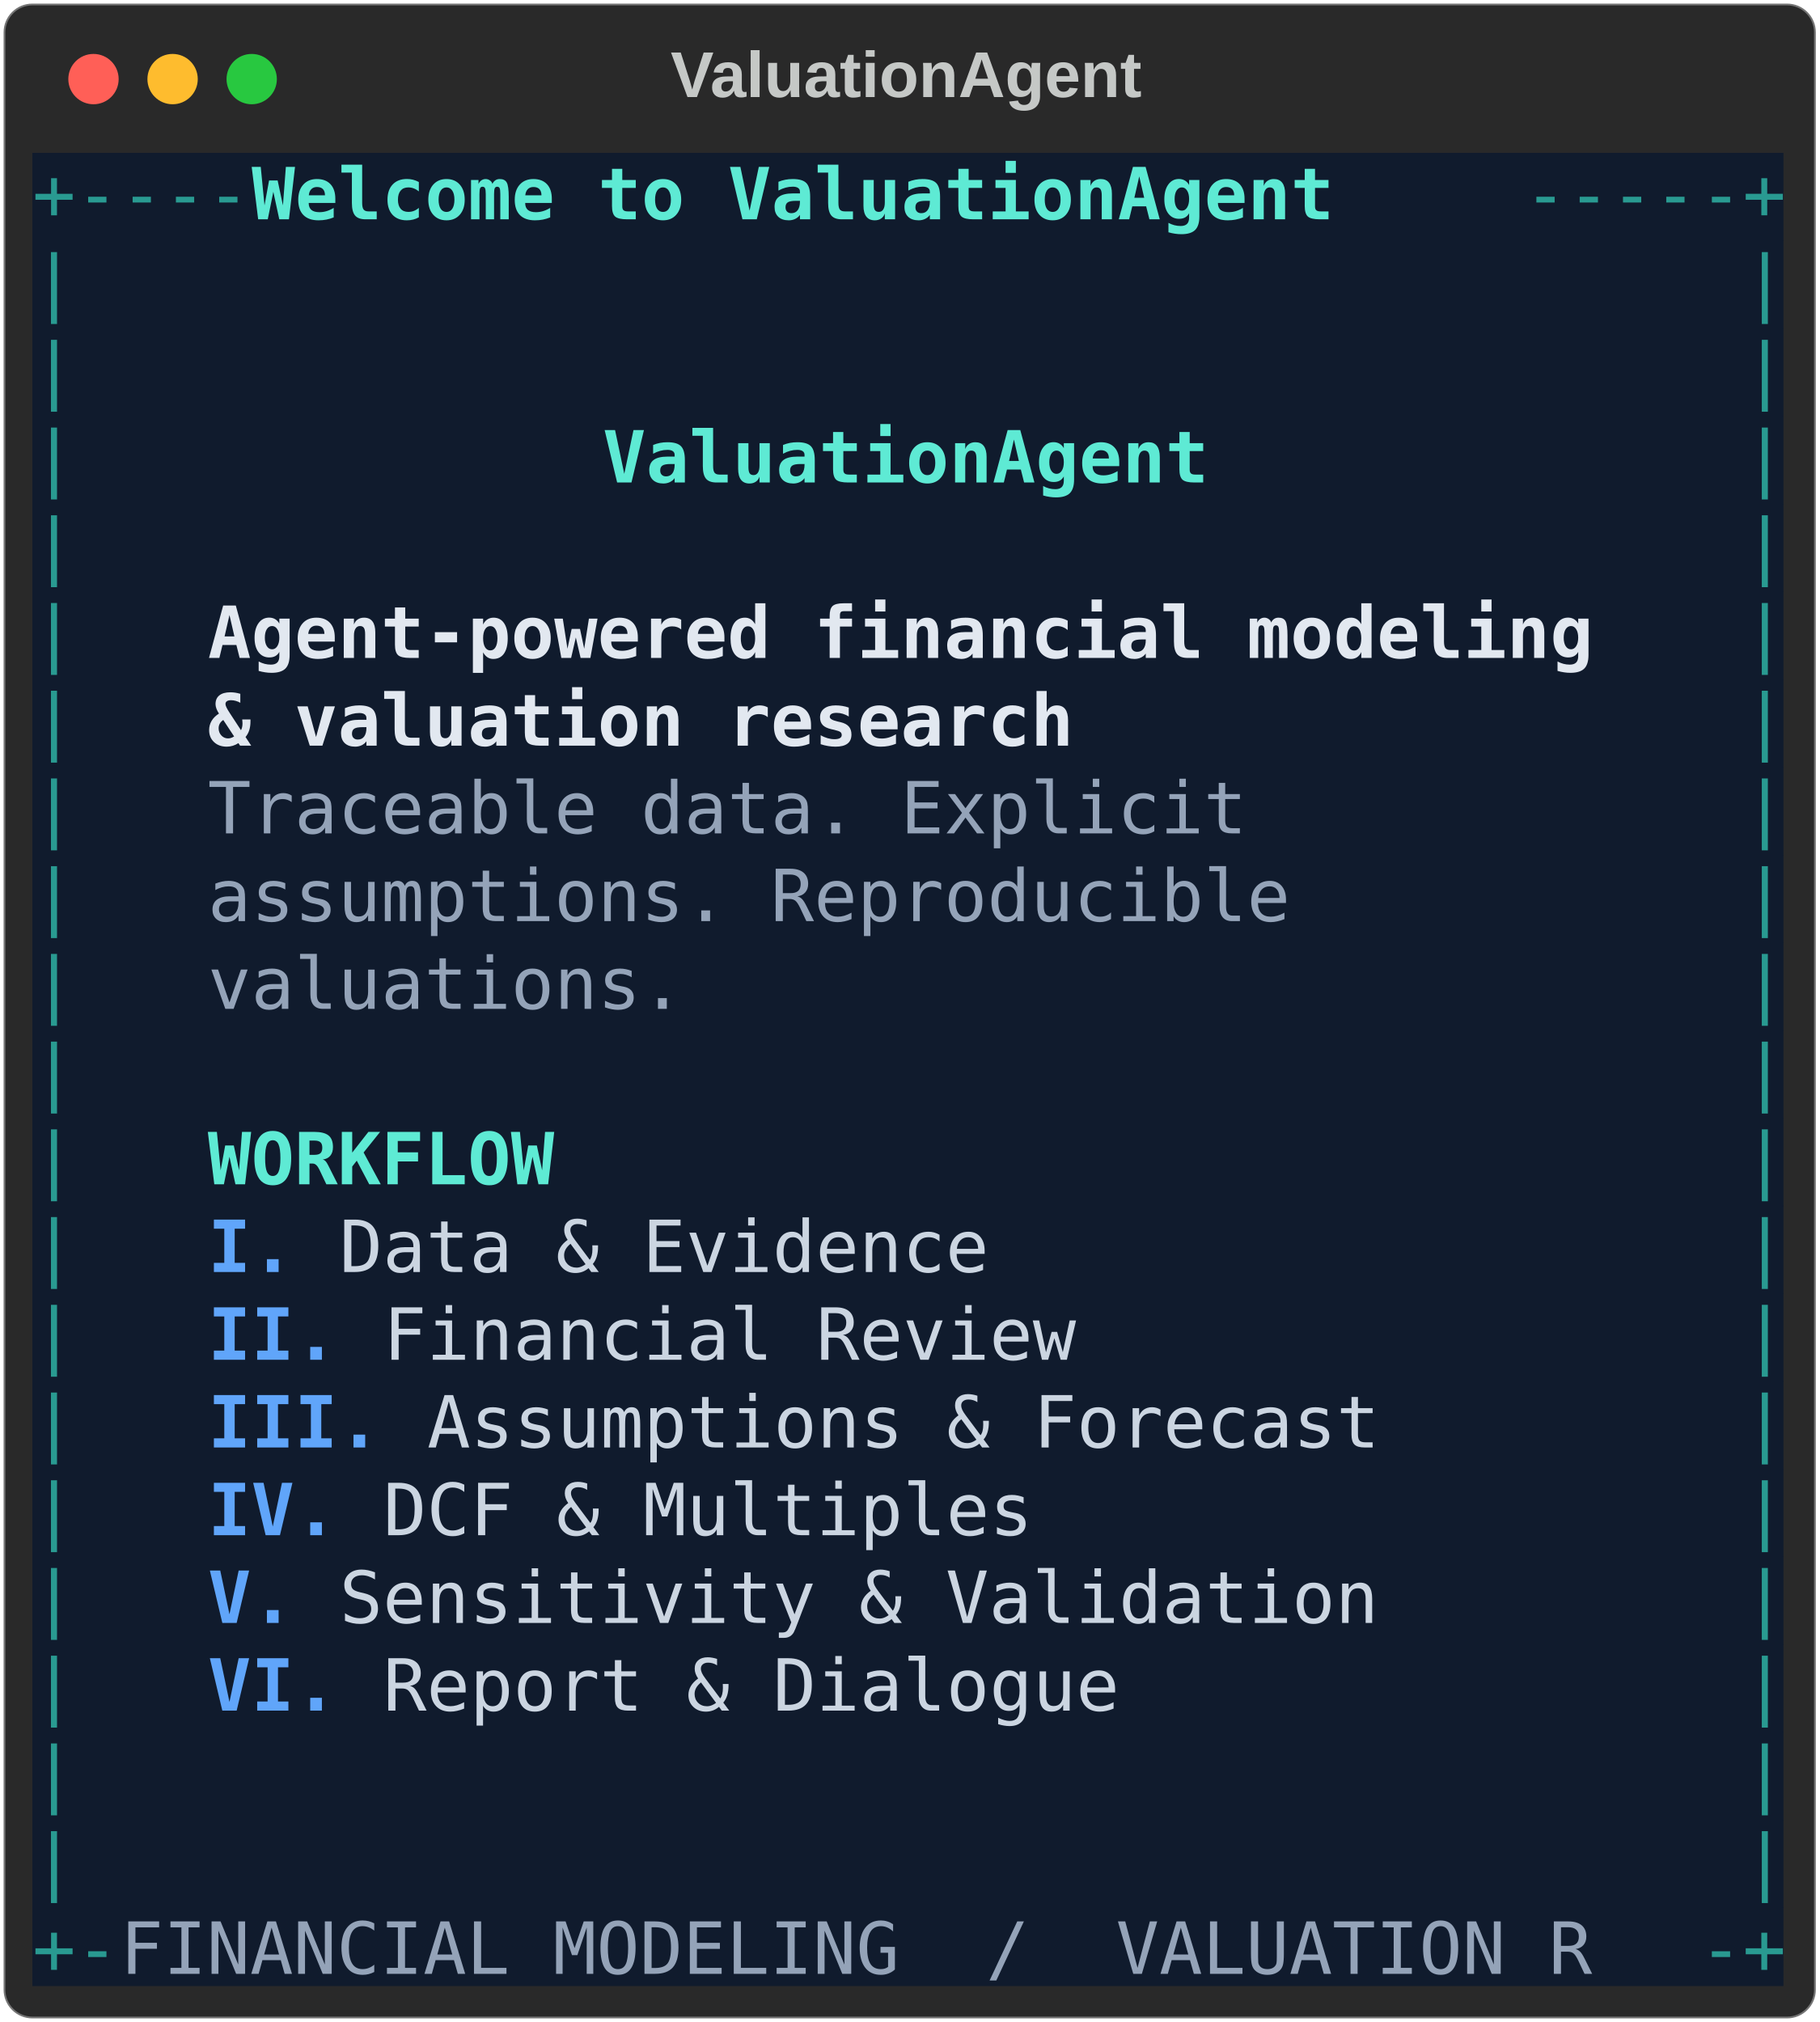
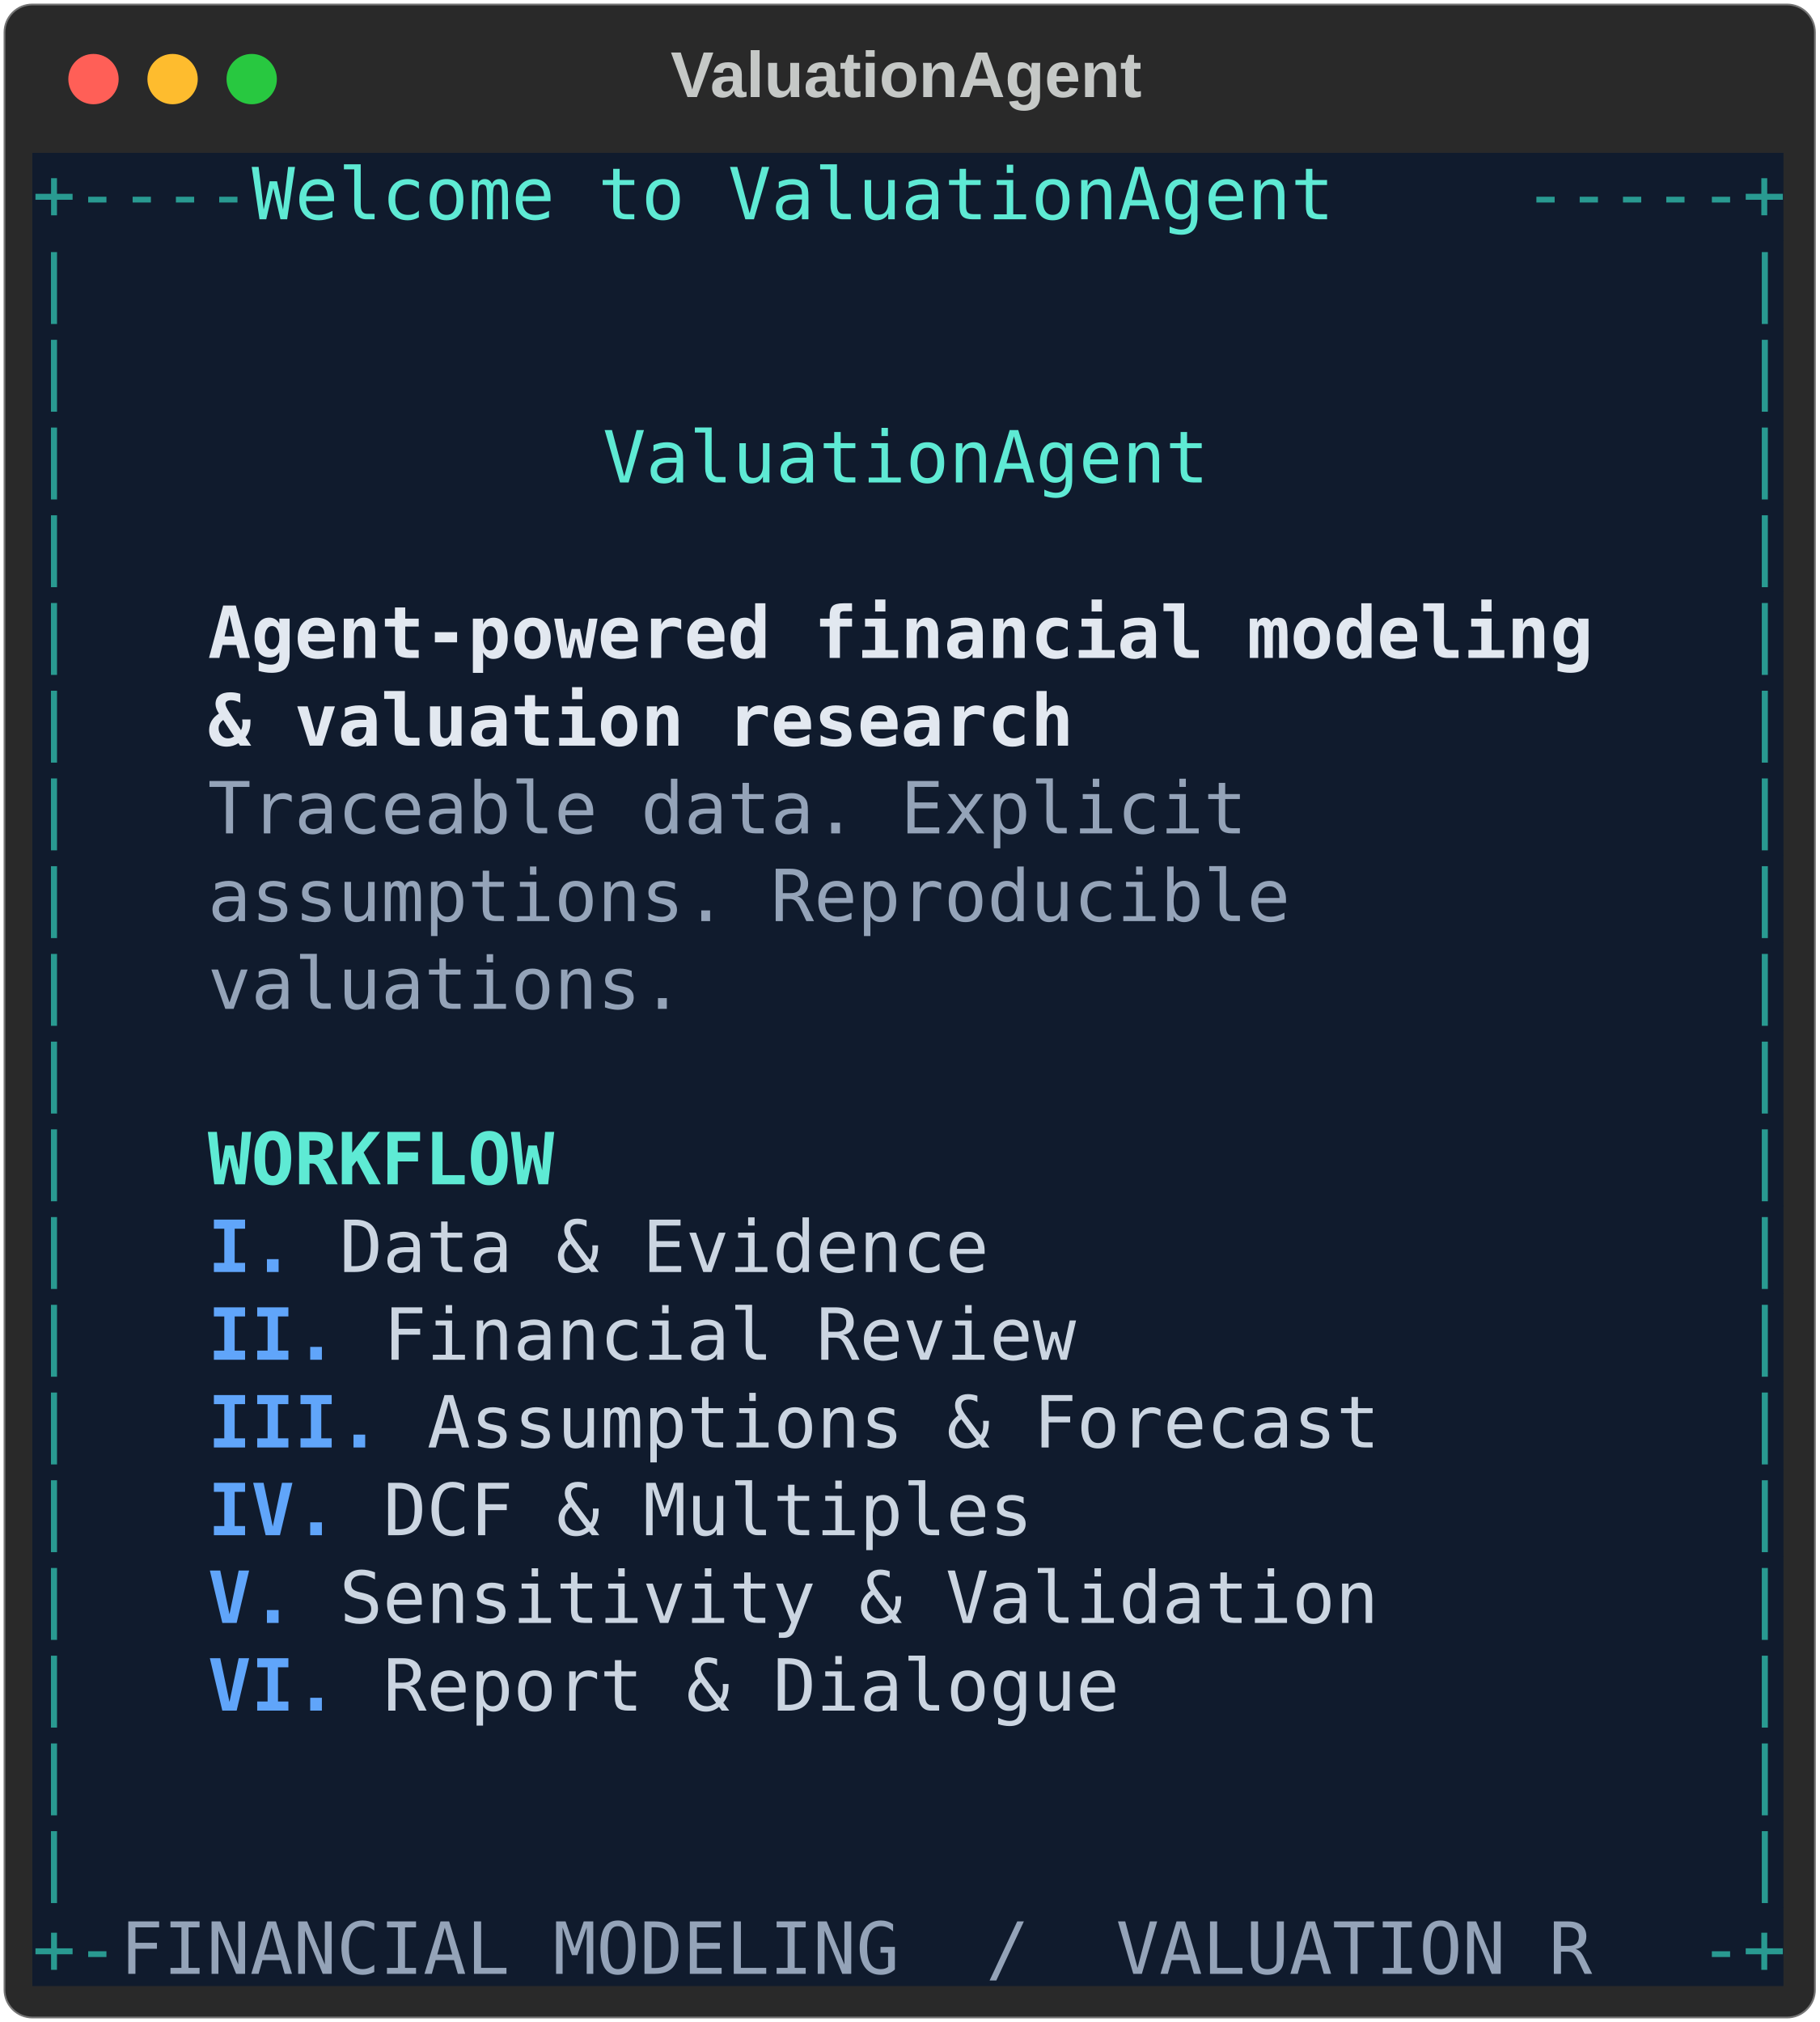
<svg xmlns="http://www.w3.org/2000/svg" class="rich-terminal" viewBox="0 0 506 562.4">
  <style>

    @font-face {
        font-family: "Fira Code";
        src: local("FiraCode-Regular"),
                url("https://cdnjs.cloudflare.com/ajax/libs/firacode/6.2.0/woff2/FiraCode-Regular.woff2") format("woff2"),
                url("https://cdnjs.cloudflare.com/ajax/libs/firacode/6.2.0/woff/FiraCode-Regular.woff") format("woff");
        font-style: normal;
        font-weight: 400;
    }
    @font-face {
        font-family: "Fira Code";
        src: local("FiraCode-Bold"),
                url("https://cdnjs.cloudflare.com/ajax/libs/firacode/6.2.0/woff2/FiraCode-Bold.woff2") format("woff2"),
                url("https://cdnjs.cloudflare.com/ajax/libs/firacode/6.2.0/woff/FiraCode-Bold.woff") format("woff");
        font-style: bold;
        font-weight: 700;
    }

-     .terminal-3397668682-matrix {
+     .terminal-583288758-matrix {
        font-family: Fira Code, monospace;
        font-size: 20px;
        line-height: 24.4px;
        font-variant-east-asian: full-width;
    }

-     .terminal-3397668682-title {
+     .terminal-583288758-title {
        font-size: 18px;
        font-weight: bold;
        font-family: arial;
    }

-     .terminal-3397668682-r1 { fill: #299a91 }
- .terminal-3397668682-r2 { fill: #5eead4;font-weight: bold }
- .terminal-3397668682-r3 { fill: #c5c8c6 }
- .terminal-3397668682-r4 { fill: #e2e8f0 }
- .terminal-3397668682-r5 { fill: #e2e8f0;font-weight: bold }
- .terminal-3397668682-r6 { fill: #94a3b8 }
- .terminal-3397668682-r7 { fill: #60a5fa;font-weight: bold }
- .terminal-3397668682-r8 { fill: #cbd5e1 }
+     .terminal-583288758-r1 { fill: #299a91 }
+ .terminal-583288758-r2 { fill: #5eead4 }
+ .terminal-583288758-r3 { fill: #c5c8c6 }
+ .terminal-583288758-r4 { fill: #e2e8f0 }
+ .terminal-583288758-r5 { fill: #e2e8f0;font-weight: bold }
+ .terminal-583288758-r6 { fill: #94a3b8 }
+ .terminal-583288758-r7 { fill: #5eead4;font-weight: bold }
+ .terminal-583288758-r8 { fill: #60a5fa;font-weight: bold }
+ .terminal-583288758-r9 { fill: #cbd5e1 }
    </style>
  <defs>
-     <clipPath id="terminal-3397668682-clip-terminal">
+     <clipPath id="terminal-583288758-clip-terminal">
      <rect x="0" y="0" width="487.0" height="511.4" />
    </clipPath>
-     <clipPath id="terminal-3397668682-line-0">
+     <clipPath id="terminal-583288758-line-0">
      <rect x="0" y="1.5" width="488" height="24.65" />
    </clipPath>
-     <clipPath id="terminal-3397668682-line-1">
+     <clipPath id="terminal-583288758-line-1">
      <rect x="0" y="25.9" width="488" height="24.65" />
    </clipPath>
-     <clipPath id="terminal-3397668682-line-2">
+     <clipPath id="terminal-583288758-line-2">
      <rect x="0" y="50.3" width="488" height="24.65" />
    </clipPath>
-     <clipPath id="terminal-3397668682-line-3">
+     <clipPath id="terminal-583288758-line-3">
      <rect x="0" y="74.7" width="488" height="24.65" />
    </clipPath>
-     <clipPath id="terminal-3397668682-line-4">
+     <clipPath id="terminal-583288758-line-4">
      <rect x="0" y="99.1" width="488" height="24.65" />
    </clipPath>
-     <clipPath id="terminal-3397668682-line-5">
+     <clipPath id="terminal-583288758-line-5">
      <rect x="0" y="123.5" width="488" height="24.65" />
    </clipPath>
-     <clipPath id="terminal-3397668682-line-6">
+     <clipPath id="terminal-583288758-line-6">
      <rect x="0" y="147.9" width="488" height="24.65" />
    </clipPath>
-     <clipPath id="terminal-3397668682-line-7">
+     <clipPath id="terminal-583288758-line-7">
      <rect x="0" y="172.3" width="488" height="24.65" />
    </clipPath>
-     <clipPath id="terminal-3397668682-line-8">
+     <clipPath id="terminal-583288758-line-8">
      <rect x="0" y="196.7" width="488" height="24.65" />
    </clipPath>
-     <clipPath id="terminal-3397668682-line-9">
+     <clipPath id="terminal-583288758-line-9">
      <rect x="0" y="221.1" width="488" height="24.65" />
    </clipPath>
-     <clipPath id="terminal-3397668682-line-10">
+     <clipPath id="terminal-583288758-line-10">
      <rect x="0" y="245.5" width="488" height="24.65" />
    </clipPath>
-     <clipPath id="terminal-3397668682-line-11">
+     <clipPath id="terminal-583288758-line-11">
      <rect x="0" y="269.9" width="488" height="24.65" />
    </clipPath>
-     <clipPath id="terminal-3397668682-line-12">
+     <clipPath id="terminal-583288758-line-12">
      <rect x="0" y="294.3" width="488" height="24.65" />
    </clipPath>
-     <clipPath id="terminal-3397668682-line-13">
+     <clipPath id="terminal-583288758-line-13">
      <rect x="0" y="318.7" width="488" height="24.65" />
    </clipPath>
-     <clipPath id="terminal-3397668682-line-14">
+     <clipPath id="terminal-583288758-line-14">
      <rect x="0" y="343.1" width="488" height="24.65" />
    </clipPath>
-     <clipPath id="terminal-3397668682-line-15">
+     <clipPath id="terminal-583288758-line-15">
      <rect x="0" y="367.5" width="488" height="24.65" />
    </clipPath>
-     <clipPath id="terminal-3397668682-line-16">
+     <clipPath id="terminal-583288758-line-16">
      <rect x="0" y="391.9" width="488" height="24.65" />
    </clipPath>
-     <clipPath id="terminal-3397668682-line-17">
+     <clipPath id="terminal-583288758-line-17">
      <rect x="0" y="416.3" width="488" height="24.65" />
    </clipPath>
-     <clipPath id="terminal-3397668682-line-18">
+     <clipPath id="terminal-583288758-line-18">
      <rect x="0" y="440.7" width="488" height="24.65" />
    </clipPath>
-     <clipPath id="terminal-3397668682-line-19">
+     <clipPath id="terminal-583288758-line-19">
      <rect x="0" y="465.1" width="488" height="24.65" />
    </clipPath>
  </defs>
  <rect fill="#292929" stroke="rgba(255,255,255,0.35)" stroke-width="1" x="1" y="1" width="504" height="560.4" rx="8" />
-   <text class="terminal-3397668682-title" fill="#c5c8c6" text-anchor="middle" x="252" y="27">ValuationAgent</text>
+   <text class="terminal-583288758-title" fill="#c5c8c6" text-anchor="middle" x="252" y="27">ValuationAgent</text>
  <g transform="translate(26,22)">
    <circle cx="0" cy="0" r="7" fill="#ff5f57" />
    <circle cx="22" cy="0" r="7" fill="#febc2e" />
    <circle cx="44" cy="0" r="7" fill="#28c840" />
  </g>
-   <g transform="translate(9, 41)" clip-path="url(#terminal-3397668682-clip-terminal)">
+   <g transform="translate(9, 41)" clip-path="url(#terminal-583288758-clip-terminal)">
    <rect fill="#101b2d" x="0" y="1.5" width="24.4" height="24.65" shape-rendering="crispEdges" />
    <rect fill="#101b2d" x="24.4" y="1.5" width="36.6" height="24.65" shape-rendering="crispEdges" />
    <rect fill="#101b2d" x="61" y="1.5" width="353.8" height="24.65" shape-rendering="crispEdges" />
    <rect fill="#101b2d" x="414.8" y="1.5" width="48.8" height="24.65" shape-rendering="crispEdges" />
    <rect fill="#101b2d" x="463.6" y="1.5" width="24.4" height="24.65" shape-rendering="crispEdges" />
    <rect fill="#101b2d" x="0" y="25.9" width="12.2" height="24.65" shape-rendering="crispEdges" />
    <rect fill="#101b2d" x="12.2" y="25.9" width="463.6" height="24.65" shape-rendering="crispEdges" />
    <rect fill="#101b2d" x="475.8" y="25.9" width="12.2" height="24.65" shape-rendering="crispEdges" />
    <rect fill="#101b2d" x="0" y="50.3" width="12.2" height="24.65" shape-rendering="crispEdges" />
    <rect fill="#101b2d" x="12.2" y="50.3" width="36.6" height="24.65" shape-rendering="crispEdges" />
    <rect fill="#101b2d" x="48.8" y="50.3" width="0" height="24.65" shape-rendering="crispEdges" />
    <rect fill="#101b2d" x="48.8" y="50.3" width="390.4" height="24.65" shape-rendering="crispEdges" />
    <rect fill="#101b2d" x="439.2" y="50.3" width="36.6" height="24.65" shape-rendering="crispEdges" />
    <rect fill="#101b2d" x="475.8" y="50.3" width="12.2" height="24.65" shape-rendering="crispEdges" />
    <rect fill="#101b2d" x="0" y="74.7" width="12.2" height="24.65" shape-rendering="crispEdges" />
    <rect fill="#101b2d" x="12.2" y="74.7" width="36.6" height="24.65" shape-rendering="crispEdges" />
    <rect fill="#101b2d" x="48.8" y="74.7" width="109.8" height="24.65" shape-rendering="crispEdges" />
    <rect fill="#101b2d" x="158.6" y="74.7" width="170.8" height="24.65" shape-rendering="crispEdges" />
    <rect fill="#101b2d" x="329.4" y="74.7" width="109.8" height="24.65" shape-rendering="crispEdges" />
    <rect fill="#101b2d" x="439.2" y="74.7" width="36.6" height="24.65" shape-rendering="crispEdges" />
    <rect fill="#101b2d" x="475.8" y="74.7" width="12.2" height="24.65" shape-rendering="crispEdges" />
    <rect fill="#101b2d" x="0" y="99.1" width="12.2" height="24.65" shape-rendering="crispEdges" />
    <rect fill="#101b2d" x="12.2" y="99.1" width="36.6" height="24.65" shape-rendering="crispEdges" />
    <rect fill="#101b2d" x="48.8" y="99.1" width="0" height="24.65" shape-rendering="crispEdges" />
    <rect fill="#101b2d" x="48.8" y="99.1" width="390.4" height="24.65" shape-rendering="crispEdges" />
    <rect fill="#101b2d" x="439.2" y="99.1" width="36.6" height="24.65" shape-rendering="crispEdges" />
    <rect fill="#101b2d" x="475.8" y="99.1" width="12.2" height="24.65" shape-rendering="crispEdges" />
    <rect fill="#101b2d" x="0" y="123.5" width="12.2" height="24.65" shape-rendering="crispEdges" />
    <rect fill="#101b2d" x="12.2" y="123.5" width="36.6" height="24.65" shape-rendering="crispEdges" />
    <rect fill="#101b2d" x="48.8" y="123.5" width="390.4" height="24.65" shape-rendering="crispEdges" />
    <rect fill="#101b2d" x="439.2" y="123.5" width="36.6" height="24.65" shape-rendering="crispEdges" />
    <rect fill="#101b2d" x="475.8" y="123.5" width="12.2" height="24.65" shape-rendering="crispEdges" />
    <rect fill="#101b2d" x="0" y="147.9" width="12.2" height="24.65" shape-rendering="crispEdges" />
    <rect fill="#101b2d" x="12.2" y="147.9" width="36.6" height="24.65" shape-rendering="crispEdges" />
    <rect fill="#101b2d" x="48.8" y="147.9" width="390.4" height="24.65" shape-rendering="crispEdges" />
    <rect fill="#101b2d" x="439.2" y="147.9" width="36.6" height="24.65" shape-rendering="crispEdges" />
    <rect fill="#101b2d" x="475.8" y="147.9" width="12.2" height="24.65" shape-rendering="crispEdges" />
    <rect fill="#101b2d" x="0" y="172.3" width="12.2" height="24.65" shape-rendering="crispEdges" />
    <rect fill="#101b2d" x="12.2" y="172.3" width="36.6" height="24.65" shape-rendering="crispEdges" />
    <rect fill="#101b2d" x="48.8" y="172.3" width="390.4" height="24.65" shape-rendering="crispEdges" />
    <rect fill="#101b2d" x="439.2" y="172.3" width="36.6" height="24.65" shape-rendering="crispEdges" />
    <rect fill="#101b2d" x="475.8" y="172.3" width="12.2" height="24.65" shape-rendering="crispEdges" />
    <rect fill="#101b2d" x="0" y="196.7" width="12.2" height="24.65" shape-rendering="crispEdges" />
    <rect fill="#101b2d" x="12.2" y="196.7" width="36.6" height="24.65" shape-rendering="crispEdges" />
    <rect fill="#101b2d" x="48.8" y="196.7" width="390.4" height="24.65" shape-rendering="crispEdges" />
    <rect fill="#101b2d" x="439.2" y="196.7" width="36.6" height="24.65" shape-rendering="crispEdges" />
    <rect fill="#101b2d" x="475.8" y="196.7" width="12.2" height="24.65" shape-rendering="crispEdges" />
    <rect fill="#101b2d" x="0" y="221.1" width="12.2" height="24.65" shape-rendering="crispEdges" />
    <rect fill="#101b2d" x="12.2" y="221.1" width="36.6" height="24.65" shape-rendering="crispEdges" />
    <rect fill="#101b2d" x="48.8" y="221.1" width="390.4" height="24.65" shape-rendering="crispEdges" />
    <rect fill="#101b2d" x="439.2" y="221.1" width="36.6" height="24.65" shape-rendering="crispEdges" />
    <rect fill="#101b2d" x="475.8" y="221.1" width="12.2" height="24.65" shape-rendering="crispEdges" />
    <rect fill="#101b2d" x="0" y="245.5" width="12.2" height="24.65" shape-rendering="crispEdges" />
    <rect fill="#101b2d" x="12.2" y="245.5" width="36.6" height="24.65" shape-rendering="crispEdges" />
    <rect fill="#101b2d" x="48.8" y="245.5" width="0" height="24.65" shape-rendering="crispEdges" />
    <rect fill="#101b2d" x="48.8" y="245.5" width="390.4" height="24.65" shape-rendering="crispEdges" />
    <rect fill="#101b2d" x="439.2" y="245.5" width="36.6" height="24.65" shape-rendering="crispEdges" />
    <rect fill="#101b2d" x="475.8" y="245.5" width="12.2" height="24.65" shape-rendering="crispEdges" />
    <rect fill="#101b2d" x="0" y="269.9" width="12.2" height="24.65" shape-rendering="crispEdges" />
    <rect fill="#101b2d" x="12.2" y="269.9" width="36.6" height="24.65" shape-rendering="crispEdges" />
    <rect fill="#101b2d" x="48.8" y="269.9" width="97.6" height="24.65" shape-rendering="crispEdges" />
    <rect fill="#101b2d" x="146.4" y="269.9" width="292.8" height="24.65" shape-rendering="crispEdges" />
    <rect fill="#101b2d" x="439.2" y="269.9" width="36.6" height="24.65" shape-rendering="crispEdges" />
    <rect fill="#101b2d" x="475.8" y="269.9" width="12.2" height="24.65" shape-rendering="crispEdges" />
    <rect fill="#101b2d" x="0" y="294.3" width="12.2" height="24.65" shape-rendering="crispEdges" />
    <rect fill="#101b2d" x="12.2" y="294.3" width="36.6" height="24.65" shape-rendering="crispEdges" />
    <rect fill="#101b2d" x="48.8" y="294.3" width="36.6" height="24.65" shape-rendering="crispEdges" />
    <rect fill="#101b2d" x="85.4" y="294.3" width="183" height="24.65" shape-rendering="crispEdges" />
    <rect fill="#101b2d" x="268.4" y="294.3" width="170.8" height="24.65" shape-rendering="crispEdges" />
    <rect fill="#101b2d" x="439.2" y="294.3" width="36.6" height="24.65" shape-rendering="crispEdges" />
    <rect fill="#101b2d" x="475.8" y="294.3" width="12.2" height="24.65" shape-rendering="crispEdges" />
    <rect fill="#101b2d" x="0" y="318.7" width="12.2" height="24.65" shape-rendering="crispEdges" />
    <rect fill="#101b2d" x="12.2" y="318.7" width="36.6" height="24.65" shape-rendering="crispEdges" />
    <rect fill="#101b2d" x="48.8" y="318.7" width="48.8" height="24.65" shape-rendering="crispEdges" />
    <rect fill="#101b2d" x="97.6" y="318.7" width="195.2" height="24.65" shape-rendering="crispEdges" />
    <rect fill="#101b2d" x="292.8" y="318.7" width="146.4" height="24.65" shape-rendering="crispEdges" />
    <rect fill="#101b2d" x="439.2" y="318.7" width="36.6" height="24.65" shape-rendering="crispEdges" />
    <rect fill="#101b2d" x="475.8" y="318.7" width="12.2" height="24.65" shape-rendering="crispEdges" />
    <rect fill="#101b2d" x="0" y="343.1" width="12.2" height="24.65" shape-rendering="crispEdges" />
    <rect fill="#101b2d" x="12.2" y="343.1" width="36.6" height="24.65" shape-rendering="crispEdges" />
    <rect fill="#101b2d" x="48.8" y="343.1" width="61" height="24.65" shape-rendering="crispEdges" />
    <rect fill="#101b2d" x="109.8" y="343.1" width="268.4" height="24.65" shape-rendering="crispEdges" />
    <rect fill="#101b2d" x="378.2" y="343.1" width="61" height="24.65" shape-rendering="crispEdges" />
    <rect fill="#101b2d" x="439.2" y="343.1" width="36.6" height="24.65" shape-rendering="crispEdges" />
    <rect fill="#101b2d" x="475.8" y="343.1" width="12.2" height="24.65" shape-rendering="crispEdges" />
    <rect fill="#101b2d" x="0" y="367.5" width="12.2" height="24.65" shape-rendering="crispEdges" />
    <rect fill="#101b2d" x="12.2" y="367.5" width="36.6" height="24.65" shape-rendering="crispEdges" />
    <rect fill="#101b2d" x="48.8" y="367.5" width="48.8" height="24.65" shape-rendering="crispEdges" />
    <rect fill="#101b2d" x="97.6" y="367.5" width="183" height="24.65" shape-rendering="crispEdges" />
    <rect fill="#101b2d" x="280.6" y="367.5" width="158.6" height="24.65" shape-rendering="crispEdges" />
    <rect fill="#101b2d" x="439.2" y="367.5" width="36.6" height="24.65" shape-rendering="crispEdges" />
    <rect fill="#101b2d" x="475.8" y="367.5" width="12.2" height="24.65" shape-rendering="crispEdges" />
    <rect fill="#101b2d" x="0" y="391.9" width="12.2" height="24.65" shape-rendering="crispEdges" />
    <rect fill="#101b2d" x="12.2" y="391.9" width="36.6" height="24.65" shape-rendering="crispEdges" />
    <rect fill="#101b2d" x="48.8" y="391.9" width="36.6" height="24.65" shape-rendering="crispEdges" />
    <rect fill="#101b2d" x="85.4" y="391.9" width="292.8" height="24.65" shape-rendering="crispEdges" />
    <rect fill="#101b2d" x="378.2" y="391.9" width="61" height="24.65" shape-rendering="crispEdges" />
    <rect fill="#101b2d" x="439.2" y="391.9" width="36.6" height="24.65" shape-rendering="crispEdges" />
    <rect fill="#101b2d" x="475.8" y="391.9" width="12.2" height="24.65" shape-rendering="crispEdges" />
    <rect fill="#101b2d" x="0" y="416.3" width="12.2" height="24.65" shape-rendering="crispEdges" />
    <rect fill="#101b2d" x="12.2" y="416.3" width="36.6" height="24.65" shape-rendering="crispEdges" />
    <rect fill="#101b2d" x="48.8" y="416.3" width="48.8" height="24.65" shape-rendering="crispEdges" />
    <rect fill="#101b2d" x="97.6" y="416.3" width="207.4" height="24.65" shape-rendering="crispEdges" />
    <rect fill="#101b2d" x="305" y="416.3" width="134.2" height="24.65" shape-rendering="crispEdges" />
    <rect fill="#101b2d" x="439.2" y="416.3" width="36.6" height="24.65" shape-rendering="crispEdges" />
    <rect fill="#101b2d" x="475.8" y="416.3" width="12.2" height="24.65" shape-rendering="crispEdges" />
    <rect fill="#101b2d" x="0" y="440.7" width="12.2" height="24.65" shape-rendering="crispEdges" />
    <rect fill="#101b2d" x="12.2" y="440.7" width="36.6" height="24.65" shape-rendering="crispEdges" />
    <rect fill="#101b2d" x="48.8" y="440.7" width="0" height="24.65" shape-rendering="crispEdges" />
    <rect fill="#101b2d" x="48.8" y="440.7" width="390.4" height="24.65" shape-rendering="crispEdges" />
    <rect fill="#101b2d" x="439.2" y="440.7" width="36.6" height="24.65" shape-rendering="crispEdges" />
    <rect fill="#101b2d" x="475.8" y="440.7" width="12.2" height="24.65" shape-rendering="crispEdges" />
    <rect fill="#101b2d" x="0" y="465.1" width="12.2" height="24.65" shape-rendering="crispEdges" />
    <rect fill="#101b2d" x="12.2" y="465.1" width="463.6" height="24.65" shape-rendering="crispEdges" />
    <rect fill="#101b2d" x="475.8" y="465.1" width="12.2" height="24.65" shape-rendering="crispEdges" />
    <rect fill="#101b2d" x="0" y="489.5" width="24.4" height="24.65" shape-rendering="crispEdges" />
    <rect fill="#101b2d" x="24.4" y="489.5" width="439.2" height="24.65" shape-rendering="crispEdges" />
    <rect fill="#101b2d" x="463.6" y="489.5" width="24.4" height="24.65" shape-rendering="crispEdges" />
-     <g class="terminal-3397668682-matrix">
-       <text class="terminal-3397668682-r1" x="0" y="20" textLength="24.4" clip-path="url(#terminal-3397668682-line-0)">+-</text>
-       <text class="terminal-3397668682-r1" x="24.4" y="20" textLength="36.6" clip-path="url(#terminal-3397668682-line-0)">---</text>
-       <text class="terminal-3397668682-r2" x="61" y="20" textLength="353.8" clip-path="url(#terminal-3397668682-line-0)">  Welcome to ValuationAgent  </text>
-       <text class="terminal-3397668682-r1" x="414.8" y="20" textLength="48.8" clip-path="url(#terminal-3397668682-line-0)">----</text>
-       <text class="terminal-3397668682-r1" x="463.6" y="20" textLength="24.4" clip-path="url(#terminal-3397668682-line-0)">-+</text>
-       <text class="terminal-3397668682-r3" x="488" y="20" textLength="12.2" clip-path="url(#terminal-3397668682-line-0)">
- </text>
-       <text class="terminal-3397668682-r1" x="0" y="44.4" textLength="12.2" clip-path="url(#terminal-3397668682-line-1)">|</text>
-       <text class="terminal-3397668682-r1" x="475.8" y="44.4" textLength="12.2" clip-path="url(#terminal-3397668682-line-1)">|</text>
-       <text class="terminal-3397668682-r3" x="488" y="44.4" textLength="12.2" clip-path="url(#terminal-3397668682-line-1)">
- </text>
-       <text class="terminal-3397668682-r1" x="0" y="68.8" textLength="12.2" clip-path="url(#terminal-3397668682-line-2)">|</text>
-       <text class="terminal-3397668682-r1" x="475.8" y="68.8" textLength="12.2" clip-path="url(#terminal-3397668682-line-2)">|</text>
-       <text class="terminal-3397668682-r3" x="488" y="68.8" textLength="12.2" clip-path="url(#terminal-3397668682-line-2)">
- </text>
-       <text class="terminal-3397668682-r1" x="0" y="93.2" textLength="12.2" clip-path="url(#terminal-3397668682-line-3)">|</text>
-       <text class="terminal-3397668682-r2" x="158.6" y="93.2" textLength="170.8" clip-path="url(#terminal-3397668682-line-3)">ValuationAgent</text>
-       <text class="terminal-3397668682-r1" x="475.8" y="93.2" textLength="12.2" clip-path="url(#terminal-3397668682-line-3)">|</text>
-       <text class="terminal-3397668682-r3" x="488" y="93.2" textLength="12.2" clip-path="url(#terminal-3397668682-line-3)">
- </text>
-       <text class="terminal-3397668682-r1" x="0" y="117.6" textLength="12.2" clip-path="url(#terminal-3397668682-line-4)">|</text>
-       <text class="terminal-3397668682-r1" x="475.8" y="117.6" textLength="12.2" clip-path="url(#terminal-3397668682-line-4)">|</text>
-       <text class="terminal-3397668682-r3" x="488" y="117.6" textLength="12.2" clip-path="url(#terminal-3397668682-line-4)">
- </text>
-       <text class="terminal-3397668682-r1" x="0" y="142" textLength="12.2" clip-path="url(#terminal-3397668682-line-5)">|</text>
-       <text class="terminal-3397668682-r5" x="48.8" y="142" textLength="390.4" clip-path="url(#terminal-3397668682-line-5)">Agent-powered financial modeling</text>
-       <text class="terminal-3397668682-r1" x="475.8" y="142" textLength="12.2" clip-path="url(#terminal-3397668682-line-5)">|</text>
-       <text class="terminal-3397668682-r3" x="488" y="142" textLength="12.2" clip-path="url(#terminal-3397668682-line-5)">
- </text>
-       <text class="terminal-3397668682-r1" x="0" y="166.4" textLength="12.2" clip-path="url(#terminal-3397668682-line-6)">|</text>
-       <text class="terminal-3397668682-r5" x="48.8" y="166.4" textLength="390.4" clip-path="url(#terminal-3397668682-line-6)">      &amp; valuation research      </text>
-       <text class="terminal-3397668682-r1" x="475.8" y="166.4" textLength="12.2" clip-path="url(#terminal-3397668682-line-6)">|</text>
-       <text class="terminal-3397668682-r3" x="488" y="166.4" textLength="12.2" clip-path="url(#terminal-3397668682-line-6)">
- </text>
-       <text class="terminal-3397668682-r1" x="0" y="190.8" textLength="12.2" clip-path="url(#terminal-3397668682-line-7)">|</text>
-       <text class="terminal-3397668682-r6" x="48.8" y="190.8" textLength="390.4" clip-path="url(#terminal-3397668682-line-7)">    Traceable data. Explicit    </text>
-       <text class="terminal-3397668682-r1" x="475.8" y="190.8" textLength="12.2" clip-path="url(#terminal-3397668682-line-7)">|</text>
-       <text class="terminal-3397668682-r3" x="488" y="190.8" textLength="12.2" clip-path="url(#terminal-3397668682-line-7)">
- </text>
-       <text class="terminal-3397668682-r1" x="0" y="215.2" textLength="12.2" clip-path="url(#terminal-3397668682-line-8)">|</text>
-       <text class="terminal-3397668682-r6" x="48.8" y="215.2" textLength="390.4" clip-path="url(#terminal-3397668682-line-8)">   assumptions. Reproducible    </text>
-       <text class="terminal-3397668682-r1" x="475.8" y="215.2" textLength="12.2" clip-path="url(#terminal-3397668682-line-8)">|</text>
-       <text class="terminal-3397668682-r3" x="488" y="215.2" textLength="12.2" clip-path="url(#terminal-3397668682-line-8)">
- </text>
-       <text class="terminal-3397668682-r1" x="0" y="239.6" textLength="12.2" clip-path="url(#terminal-3397668682-line-9)">|</text>
-       <text class="terminal-3397668682-r6" x="48.8" y="239.6" textLength="390.4" clip-path="url(#terminal-3397668682-line-9)">          valuations.           </text>
-       <text class="terminal-3397668682-r1" x="475.8" y="239.6" textLength="12.2" clip-path="url(#terminal-3397668682-line-9)">|</text>
-       <text class="terminal-3397668682-r3" x="488" y="239.6" textLength="12.2" clip-path="url(#terminal-3397668682-line-9)">
- </text>
-       <text class="terminal-3397668682-r1" x="0" y="264" textLength="12.2" clip-path="url(#terminal-3397668682-line-10)">|</text>
-       <text class="terminal-3397668682-r1" x="475.8" y="264" textLength="12.2" clip-path="url(#terminal-3397668682-line-10)">|</text>
-       <text class="terminal-3397668682-r3" x="488" y="264" textLength="12.2" clip-path="url(#terminal-3397668682-line-10)">
- </text>
-       <text class="terminal-3397668682-r1" x="0" y="288.4" textLength="12.2" clip-path="url(#terminal-3397668682-line-11)">|</text>
-       <text class="terminal-3397668682-r2" x="48.8" y="288.4" textLength="97.6" clip-path="url(#terminal-3397668682-line-11)">WORKFLOW</text>
-       <text class="terminal-3397668682-r1" x="475.8" y="288.4" textLength="12.2" clip-path="url(#terminal-3397668682-line-11)">|</text>
-       <text class="terminal-3397668682-r3" x="488" y="288.4" textLength="12.2" clip-path="url(#terminal-3397668682-line-11)">
- </text>
-       <text class="terminal-3397668682-r1" x="0" y="312.8" textLength="12.2" clip-path="url(#terminal-3397668682-line-12)">|</text>
-       <text class="terminal-3397668682-r7" x="48.8" y="312.8" textLength="36.6" clip-path="url(#terminal-3397668682-line-12)">I. </text>
-       <text class="terminal-3397668682-r8" x="85.4" y="312.8" textLength="183" clip-path="url(#terminal-3397668682-line-12)">Data &amp; Evidence</text>
-       <text class="terminal-3397668682-r1" x="475.8" y="312.8" textLength="12.2" clip-path="url(#terminal-3397668682-line-12)">|</text>
-       <text class="terminal-3397668682-r3" x="488" y="312.8" textLength="12.2" clip-path="url(#terminal-3397668682-line-12)">
- </text>
-       <text class="terminal-3397668682-r1" x="0" y="337.2" textLength="12.2" clip-path="url(#terminal-3397668682-line-13)">|</text>
-       <text class="terminal-3397668682-r7" x="48.8" y="337.2" textLength="48.8" clip-path="url(#terminal-3397668682-line-13)">II. </text>
-       <text class="terminal-3397668682-r8" x="97.6" y="337.2" textLength="195.2" clip-path="url(#terminal-3397668682-line-13)">Financial Review</text>
-       <text class="terminal-3397668682-r1" x="475.8" y="337.2" textLength="12.2" clip-path="url(#terminal-3397668682-line-13)">|</text>
-       <text class="terminal-3397668682-r3" x="488" y="337.2" textLength="12.2" clip-path="url(#terminal-3397668682-line-13)">
- </text>
-       <text class="terminal-3397668682-r1" x="0" y="361.6" textLength="12.2" clip-path="url(#terminal-3397668682-line-14)">|</text>
-       <text class="terminal-3397668682-r7" x="48.8" y="361.6" textLength="61" clip-path="url(#terminal-3397668682-line-14)">III. </text>
-       <text class="terminal-3397668682-r8" x="109.8" y="361.6" textLength="268.4" clip-path="url(#terminal-3397668682-line-14)">Assumptions &amp; Forecast</text>
-       <text class="terminal-3397668682-r1" x="475.8" y="361.6" textLength="12.2" clip-path="url(#terminal-3397668682-line-14)">|</text>
-       <text class="terminal-3397668682-r3" x="488" y="361.6" textLength="12.2" clip-path="url(#terminal-3397668682-line-14)">
- </text>
-       <text class="terminal-3397668682-r1" x="0" y="386" textLength="12.2" clip-path="url(#terminal-3397668682-line-15)">|</text>
-       <text class="terminal-3397668682-r7" x="48.8" y="386" textLength="48.8" clip-path="url(#terminal-3397668682-line-15)">IV. </text>
-       <text class="terminal-3397668682-r8" x="97.6" y="386" textLength="183" clip-path="url(#terminal-3397668682-line-15)">DCF &amp; Multiples</text>
-       <text class="terminal-3397668682-r1" x="475.8" y="386" textLength="12.2" clip-path="url(#terminal-3397668682-line-15)">|</text>
-       <text class="terminal-3397668682-r3" x="488" y="386" textLength="12.2" clip-path="url(#terminal-3397668682-line-15)">
- </text>
-       <text class="terminal-3397668682-r1" x="0" y="410.4" textLength="12.2" clip-path="url(#terminal-3397668682-line-16)">|</text>
-       <text class="terminal-3397668682-r7" x="48.8" y="410.4" textLength="36.6" clip-path="url(#terminal-3397668682-line-16)">V. </text>
-       <text class="terminal-3397668682-r8" x="85.4" y="410.4" textLength="292.8" clip-path="url(#terminal-3397668682-line-16)">Sensitivity &amp; Validation</text>
-       <text class="terminal-3397668682-r1" x="475.8" y="410.4" textLength="12.2" clip-path="url(#terminal-3397668682-line-16)">|</text>
-       <text class="terminal-3397668682-r3" x="488" y="410.4" textLength="12.2" clip-path="url(#terminal-3397668682-line-16)">
- </text>
-       <text class="terminal-3397668682-r1" x="0" y="434.8" textLength="12.2" clip-path="url(#terminal-3397668682-line-17)">|</text>
-       <text class="terminal-3397668682-r7" x="48.8" y="434.8" textLength="48.8" clip-path="url(#terminal-3397668682-line-17)">VI. </text>
-       <text class="terminal-3397668682-r8" x="97.6" y="434.8" textLength="207.4" clip-path="url(#terminal-3397668682-line-17)">Report &amp; Dialogue</text>
-       <text class="terminal-3397668682-r1" x="475.8" y="434.8" textLength="12.2" clip-path="url(#terminal-3397668682-line-17)">|</text>
-       <text class="terminal-3397668682-r3" x="488" y="434.8" textLength="12.2" clip-path="url(#terminal-3397668682-line-17)">
- </text>
-       <text class="terminal-3397668682-r1" x="0" y="459.2" textLength="12.2" clip-path="url(#terminal-3397668682-line-18)">|</text>
-       <text class="terminal-3397668682-r1" x="475.8" y="459.2" textLength="12.2" clip-path="url(#terminal-3397668682-line-18)">|</text>
-       <text class="terminal-3397668682-r3" x="488" y="459.2" textLength="12.2" clip-path="url(#terminal-3397668682-line-18)">
- </text>
-       <text class="terminal-3397668682-r1" x="0" y="483.6" textLength="12.2" clip-path="url(#terminal-3397668682-line-19)">|</text>
-       <text class="terminal-3397668682-r1" x="475.8" y="483.6" textLength="12.2" clip-path="url(#terminal-3397668682-line-19)">|</text>
-       <text class="terminal-3397668682-r3" x="488" y="483.6" textLength="12.2" clip-path="url(#terminal-3397668682-line-19)">
- </text>
-       <text class="terminal-3397668682-r1" x="0" y="508" textLength="24.4" clip-path="url(#terminal-3397668682-line-20)">+-</text>
-       <text class="terminal-3397668682-r6" x="24.4" y="508" textLength="439.2" clip-path="url(#terminal-3397668682-line-20)">  FINANCIAL MODELING  /  VALUATION R</text>
-       <text class="terminal-3397668682-r1" x="463.6" y="508" textLength="24.4" clip-path="url(#terminal-3397668682-line-20)">-+</text>
-       <text class="terminal-3397668682-r3" x="488" y="508" textLength="12.2" clip-path="url(#terminal-3397668682-line-20)">
+     <g class="terminal-583288758-matrix">
+       <text class="terminal-583288758-r1" x="0" y="20" textLength="24.4" clip-path="url(#terminal-583288758-line-0)">+-</text>
+       <text class="terminal-583288758-r1" x="24.4" y="20" textLength="36.6" clip-path="url(#terminal-583288758-line-0)">---</text>
+       <text class="terminal-583288758-r2" x="61" y="20" textLength="353.8" clip-path="url(#terminal-583288758-line-0)">  Welcome to ValuationAgent  </text>
+       <text class="terminal-583288758-r1" x="414.8" y="20" textLength="48.8" clip-path="url(#terminal-583288758-line-0)">----</text>
+       <text class="terminal-583288758-r1" x="463.6" y="20" textLength="24.4" clip-path="url(#terminal-583288758-line-0)">-+</text>
+       <text class="terminal-583288758-r3" x="488" y="20" textLength="12.2" clip-path="url(#terminal-583288758-line-0)">
+ </text>
+       <text class="terminal-583288758-r1" x="0" y="44.4" textLength="12.2" clip-path="url(#terminal-583288758-line-1)">|</text>
+       <text class="terminal-583288758-r1" x="475.8" y="44.4" textLength="12.2" clip-path="url(#terminal-583288758-line-1)">|</text>
+       <text class="terminal-583288758-r3" x="488" y="44.4" textLength="12.2" clip-path="url(#terminal-583288758-line-1)">
+ </text>
+       <text class="terminal-583288758-r1" x="0" y="68.8" textLength="12.2" clip-path="url(#terminal-583288758-line-2)">|</text>
+       <text class="terminal-583288758-r1" x="475.8" y="68.8" textLength="12.2" clip-path="url(#terminal-583288758-line-2)">|</text>
+       <text class="terminal-583288758-r3" x="488" y="68.8" textLength="12.2" clip-path="url(#terminal-583288758-line-2)">
+ </text>
+       <text class="terminal-583288758-r1" x="0" y="93.2" textLength="12.2" clip-path="url(#terminal-583288758-line-3)">|</text>
+       <text class="terminal-583288758-r2" x="158.6" y="93.2" textLength="170.8" clip-path="url(#terminal-583288758-line-3)">ValuationAgent</text>
+       <text class="terminal-583288758-r1" x="475.8" y="93.2" textLength="12.2" clip-path="url(#terminal-583288758-line-3)">|</text>
+       <text class="terminal-583288758-r3" x="488" y="93.2" textLength="12.2" clip-path="url(#terminal-583288758-line-3)">
+ </text>
+       <text class="terminal-583288758-r1" x="0" y="117.6" textLength="12.2" clip-path="url(#terminal-583288758-line-4)">|</text>
+       <text class="terminal-583288758-r1" x="475.8" y="117.6" textLength="12.2" clip-path="url(#terminal-583288758-line-4)">|</text>
+       <text class="terminal-583288758-r3" x="488" y="117.6" textLength="12.2" clip-path="url(#terminal-583288758-line-4)">
+ </text>
+       <text class="terminal-583288758-r1" x="0" y="142" textLength="12.2" clip-path="url(#terminal-583288758-line-5)">|</text>
+       <text class="terminal-583288758-r5" x="48.8" y="142" textLength="390.4" clip-path="url(#terminal-583288758-line-5)">Agent-powered financial modeling</text>
+       <text class="terminal-583288758-r1" x="475.8" y="142" textLength="12.2" clip-path="url(#terminal-583288758-line-5)">|</text>
+       <text class="terminal-583288758-r3" x="488" y="142" textLength="12.2" clip-path="url(#terminal-583288758-line-5)">
+ </text>
+       <text class="terminal-583288758-r1" x="0" y="166.4" textLength="12.2" clip-path="url(#terminal-583288758-line-6)">|</text>
+       <text class="terminal-583288758-r5" x="48.8" y="166.4" textLength="390.4" clip-path="url(#terminal-583288758-line-6)">      &amp; valuation research      </text>
+       <text class="terminal-583288758-r1" x="475.8" y="166.4" textLength="12.2" clip-path="url(#terminal-583288758-line-6)">|</text>
+       <text class="terminal-583288758-r3" x="488" y="166.4" textLength="12.2" clip-path="url(#terminal-583288758-line-6)">
+ </text>
+       <text class="terminal-583288758-r1" x="0" y="190.8" textLength="12.2" clip-path="url(#terminal-583288758-line-7)">|</text>
+       <text class="terminal-583288758-r6" x="48.8" y="190.8" textLength="390.4" clip-path="url(#terminal-583288758-line-7)">    Traceable data. Explicit    </text>
+       <text class="terminal-583288758-r1" x="475.8" y="190.8" textLength="12.2" clip-path="url(#terminal-583288758-line-7)">|</text>
+       <text class="terminal-583288758-r3" x="488" y="190.8" textLength="12.2" clip-path="url(#terminal-583288758-line-7)">
+ </text>
+       <text class="terminal-583288758-r1" x="0" y="215.2" textLength="12.2" clip-path="url(#terminal-583288758-line-8)">|</text>
+       <text class="terminal-583288758-r6" x="48.8" y="215.2" textLength="390.4" clip-path="url(#terminal-583288758-line-8)">   assumptions. Reproducible    </text>
+       <text class="terminal-583288758-r1" x="475.8" y="215.2" textLength="12.2" clip-path="url(#terminal-583288758-line-8)">|</text>
+       <text class="terminal-583288758-r3" x="488" y="215.2" textLength="12.2" clip-path="url(#terminal-583288758-line-8)">
+ </text>
+       <text class="terminal-583288758-r1" x="0" y="239.6" textLength="12.2" clip-path="url(#terminal-583288758-line-9)">|</text>
+       <text class="terminal-583288758-r6" x="48.8" y="239.6" textLength="390.4" clip-path="url(#terminal-583288758-line-9)">          valuations.           </text>
+       <text class="terminal-583288758-r1" x="475.8" y="239.6" textLength="12.2" clip-path="url(#terminal-583288758-line-9)">|</text>
+       <text class="terminal-583288758-r3" x="488" y="239.6" textLength="12.2" clip-path="url(#terminal-583288758-line-9)">
+ </text>
+       <text class="terminal-583288758-r1" x="0" y="264" textLength="12.2" clip-path="url(#terminal-583288758-line-10)">|</text>
+       <text class="terminal-583288758-r1" x="475.8" y="264" textLength="12.2" clip-path="url(#terminal-583288758-line-10)">|</text>
+       <text class="terminal-583288758-r3" x="488" y="264" textLength="12.2" clip-path="url(#terminal-583288758-line-10)">
+ </text>
+       <text class="terminal-583288758-r1" x="0" y="288.4" textLength="12.2" clip-path="url(#terminal-583288758-line-11)">|</text>
+       <text class="terminal-583288758-r7" x="48.8" y="288.4" textLength="97.6" clip-path="url(#terminal-583288758-line-11)">WORKFLOW</text>
+       <text class="terminal-583288758-r1" x="475.8" y="288.4" textLength="12.2" clip-path="url(#terminal-583288758-line-11)">|</text>
+       <text class="terminal-583288758-r3" x="488" y="288.4" textLength="12.2" clip-path="url(#terminal-583288758-line-11)">
+ </text>
+       <text class="terminal-583288758-r1" x="0" y="312.8" textLength="12.2" clip-path="url(#terminal-583288758-line-12)">|</text>
+       <text class="terminal-583288758-r8" x="48.8" y="312.8" textLength="36.6" clip-path="url(#terminal-583288758-line-12)">I. </text>
+       <text class="terminal-583288758-r9" x="85.4" y="312.8" textLength="183" clip-path="url(#terminal-583288758-line-12)">Data &amp; Evidence</text>
+       <text class="terminal-583288758-r1" x="475.8" y="312.8" textLength="12.2" clip-path="url(#terminal-583288758-line-12)">|</text>
+       <text class="terminal-583288758-r3" x="488" y="312.8" textLength="12.2" clip-path="url(#terminal-583288758-line-12)">
+ </text>
+       <text class="terminal-583288758-r1" x="0" y="337.2" textLength="12.2" clip-path="url(#terminal-583288758-line-13)">|</text>
+       <text class="terminal-583288758-r8" x="48.8" y="337.2" textLength="48.8" clip-path="url(#terminal-583288758-line-13)">II. </text>
+       <text class="terminal-583288758-r9" x="97.6" y="337.2" textLength="195.2" clip-path="url(#terminal-583288758-line-13)">Financial Review</text>
+       <text class="terminal-583288758-r1" x="475.8" y="337.2" textLength="12.2" clip-path="url(#terminal-583288758-line-13)">|</text>
+       <text class="terminal-583288758-r3" x="488" y="337.2" textLength="12.2" clip-path="url(#terminal-583288758-line-13)">
+ </text>
+       <text class="terminal-583288758-r1" x="0" y="361.6" textLength="12.2" clip-path="url(#terminal-583288758-line-14)">|</text>
+       <text class="terminal-583288758-r8" x="48.8" y="361.6" textLength="61" clip-path="url(#terminal-583288758-line-14)">III. </text>
+       <text class="terminal-583288758-r9" x="109.8" y="361.6" textLength="268.4" clip-path="url(#terminal-583288758-line-14)">Assumptions &amp; Forecast</text>
+       <text class="terminal-583288758-r1" x="475.8" y="361.6" textLength="12.2" clip-path="url(#terminal-583288758-line-14)">|</text>
+       <text class="terminal-583288758-r3" x="488" y="361.6" textLength="12.2" clip-path="url(#terminal-583288758-line-14)">
+ </text>
+       <text class="terminal-583288758-r1" x="0" y="386" textLength="12.2" clip-path="url(#terminal-583288758-line-15)">|</text>
+       <text class="terminal-583288758-r8" x="48.8" y="386" textLength="48.8" clip-path="url(#terminal-583288758-line-15)">IV. </text>
+       <text class="terminal-583288758-r9" x="97.6" y="386" textLength="183" clip-path="url(#terminal-583288758-line-15)">DCF &amp; Multiples</text>
+       <text class="terminal-583288758-r1" x="475.8" y="386" textLength="12.2" clip-path="url(#terminal-583288758-line-15)">|</text>
+       <text class="terminal-583288758-r3" x="488" y="386" textLength="12.2" clip-path="url(#terminal-583288758-line-15)">
+ </text>
+       <text class="terminal-583288758-r1" x="0" y="410.4" textLength="12.2" clip-path="url(#terminal-583288758-line-16)">|</text>
+       <text class="terminal-583288758-r8" x="48.8" y="410.4" textLength="36.6" clip-path="url(#terminal-583288758-line-16)">V. </text>
+       <text class="terminal-583288758-r9" x="85.4" y="410.4" textLength="292.8" clip-path="url(#terminal-583288758-line-16)">Sensitivity &amp; Validation</text>
+       <text class="terminal-583288758-r1" x="475.8" y="410.4" textLength="12.2" clip-path="url(#terminal-583288758-line-16)">|</text>
+       <text class="terminal-583288758-r3" x="488" y="410.4" textLength="12.2" clip-path="url(#terminal-583288758-line-16)">
+ </text>
+       <text class="terminal-583288758-r1" x="0" y="434.8" textLength="12.2" clip-path="url(#terminal-583288758-line-17)">|</text>
+       <text class="terminal-583288758-r8" x="48.8" y="434.8" textLength="48.8" clip-path="url(#terminal-583288758-line-17)">VI. </text>
+       <text class="terminal-583288758-r9" x="97.6" y="434.8" textLength="207.4" clip-path="url(#terminal-583288758-line-17)">Report &amp; Dialogue</text>
+       <text class="terminal-583288758-r1" x="475.8" y="434.8" textLength="12.2" clip-path="url(#terminal-583288758-line-17)">|</text>
+       <text class="terminal-583288758-r3" x="488" y="434.8" textLength="12.2" clip-path="url(#terminal-583288758-line-17)">
+ </text>
+       <text class="terminal-583288758-r1" x="0" y="459.2" textLength="12.2" clip-path="url(#terminal-583288758-line-18)">|</text>
+       <text class="terminal-583288758-r1" x="475.8" y="459.2" textLength="12.2" clip-path="url(#terminal-583288758-line-18)">|</text>
+       <text class="terminal-583288758-r3" x="488" y="459.2" textLength="12.2" clip-path="url(#terminal-583288758-line-18)">
+ </text>
+       <text class="terminal-583288758-r1" x="0" y="483.6" textLength="12.2" clip-path="url(#terminal-583288758-line-19)">|</text>
+       <text class="terminal-583288758-r1" x="475.8" y="483.6" textLength="12.2" clip-path="url(#terminal-583288758-line-19)">|</text>
+       <text class="terminal-583288758-r3" x="488" y="483.6" textLength="12.2" clip-path="url(#terminal-583288758-line-19)">
+ </text>
+       <text class="terminal-583288758-r1" x="0" y="508" textLength="24.4" clip-path="url(#terminal-583288758-line-20)">+-</text>
+       <text class="terminal-583288758-r6" x="24.4" y="508" textLength="439.2" clip-path="url(#terminal-583288758-line-20)">  FINANCIAL MODELING  /  VALUATION R</text>
+       <text class="terminal-583288758-r1" x="463.6" y="508" textLength="24.4" clip-path="url(#terminal-583288758-line-20)">-+</text>
+       <text class="terminal-583288758-r3" x="488" y="508" textLength="12.2" clip-path="url(#terminal-583288758-line-20)">
</text>
    </g>
  </g>
</svg>
